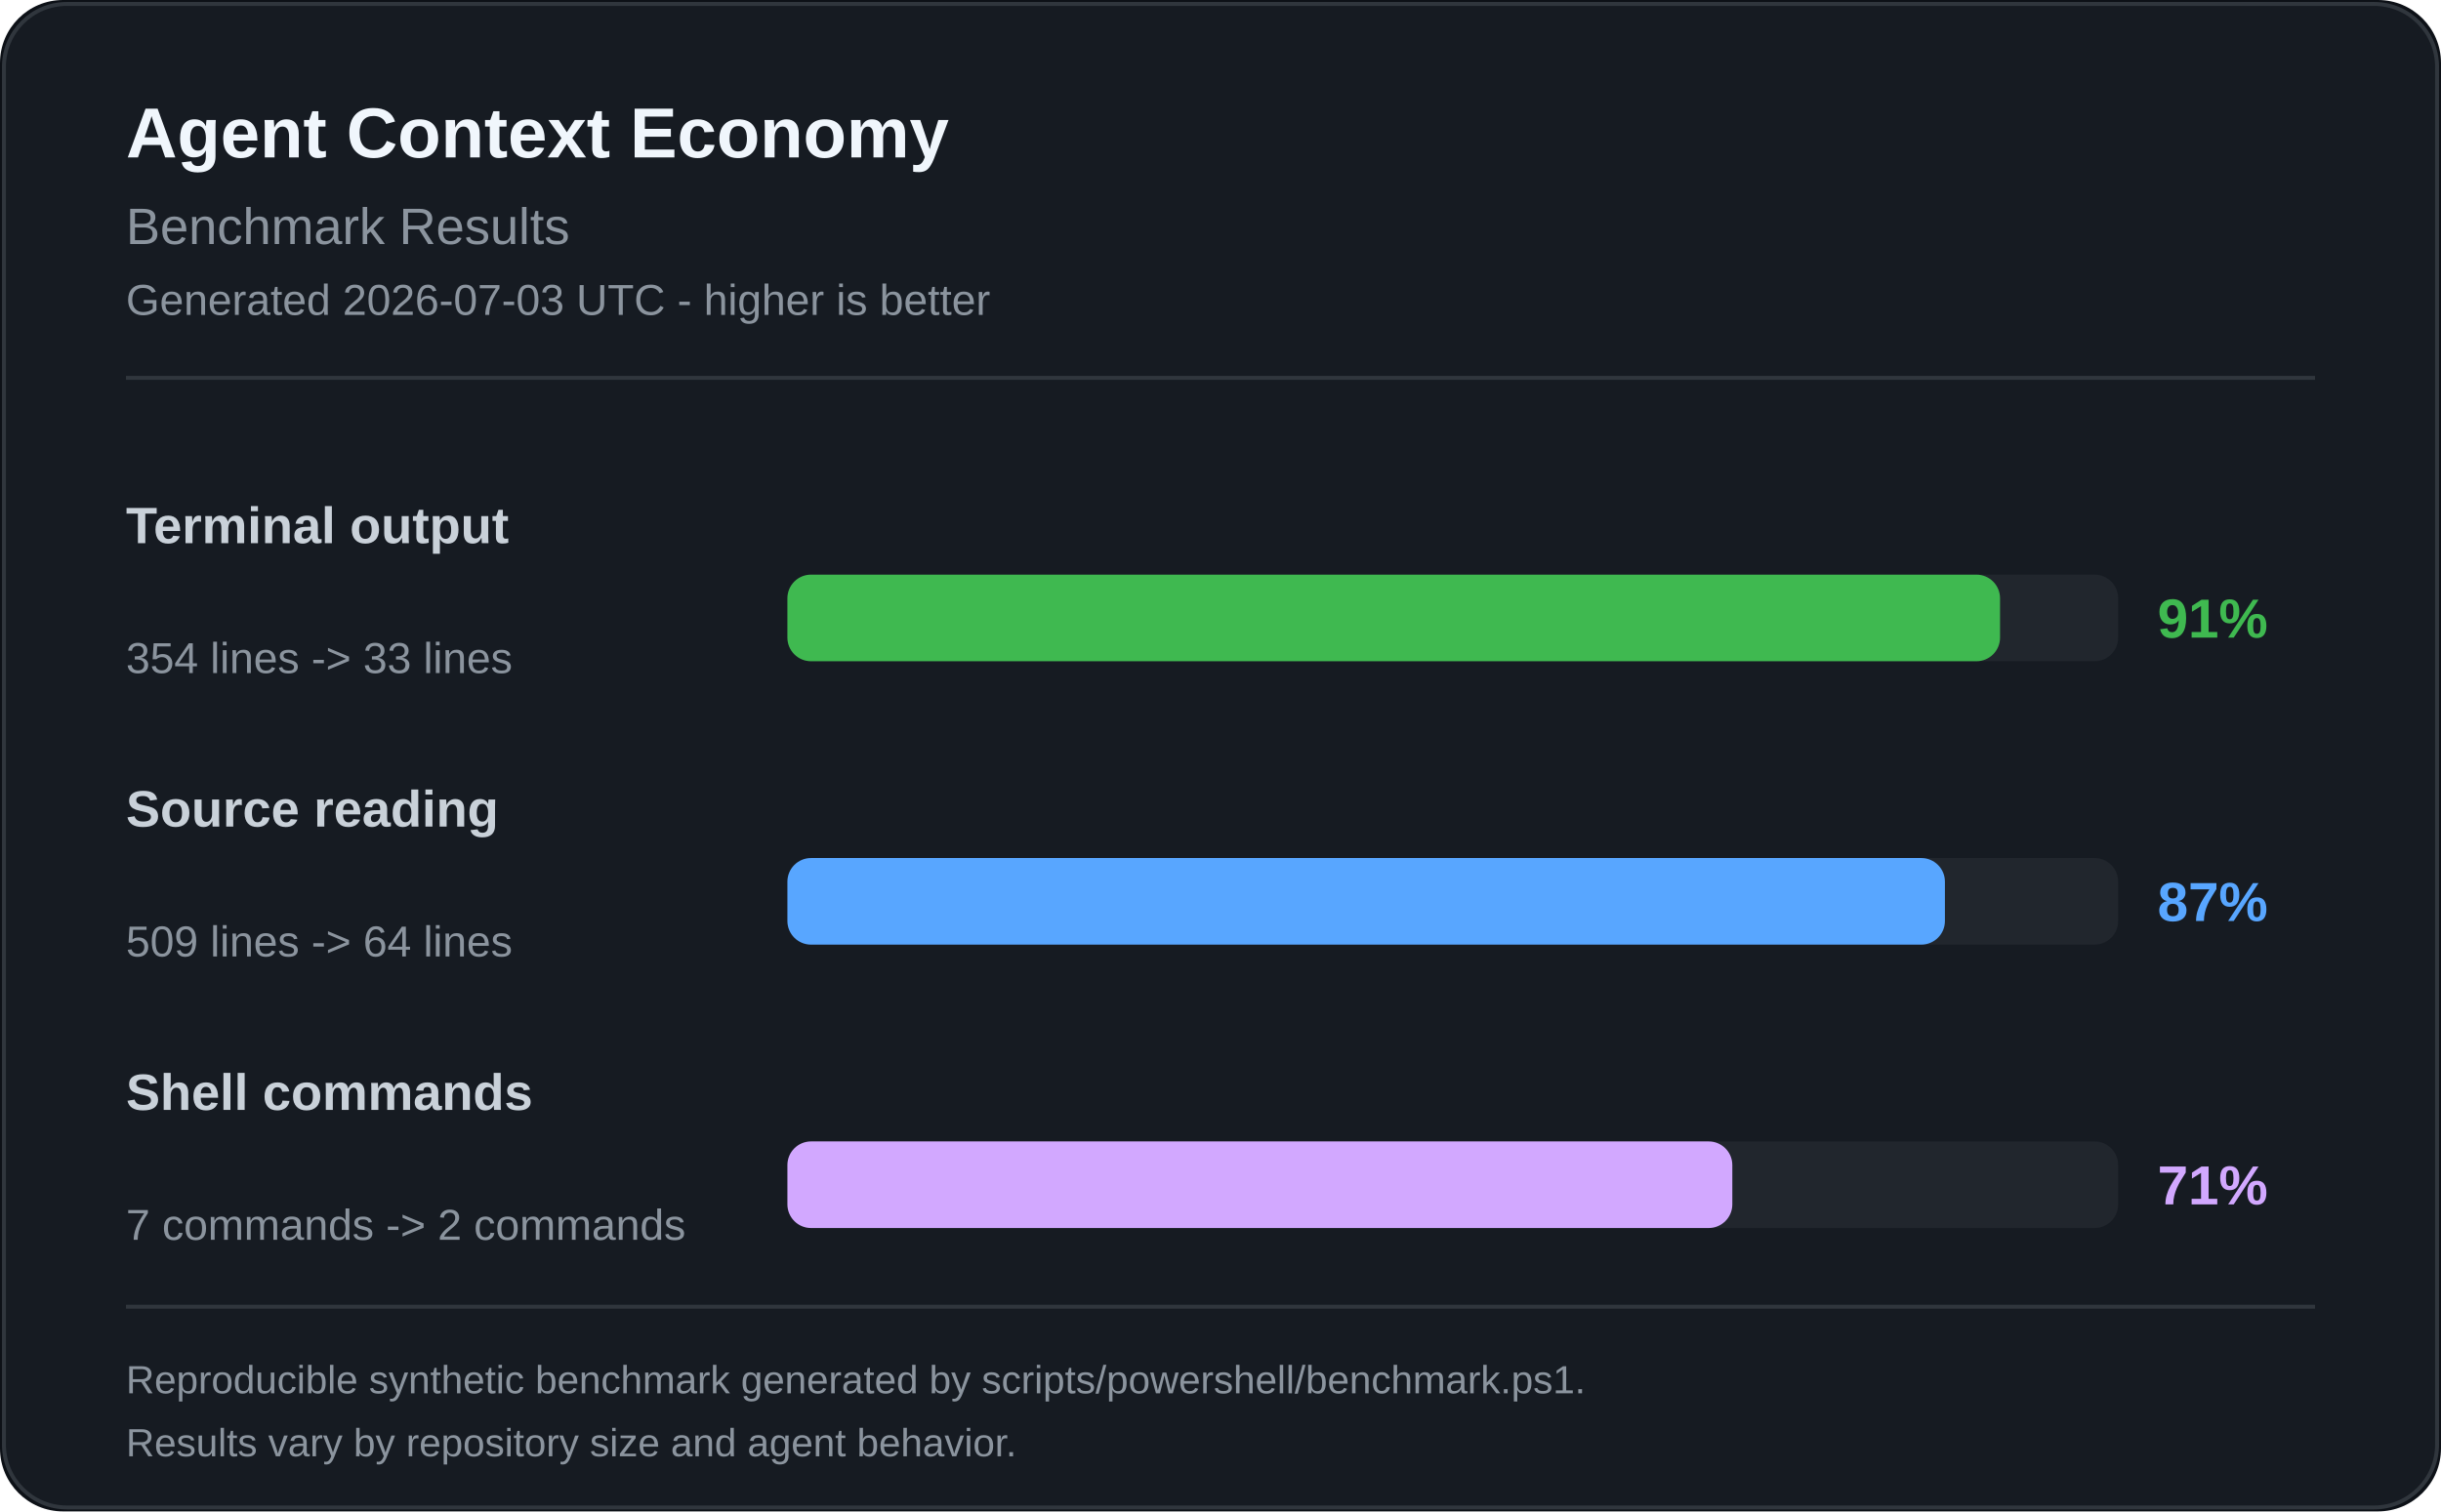
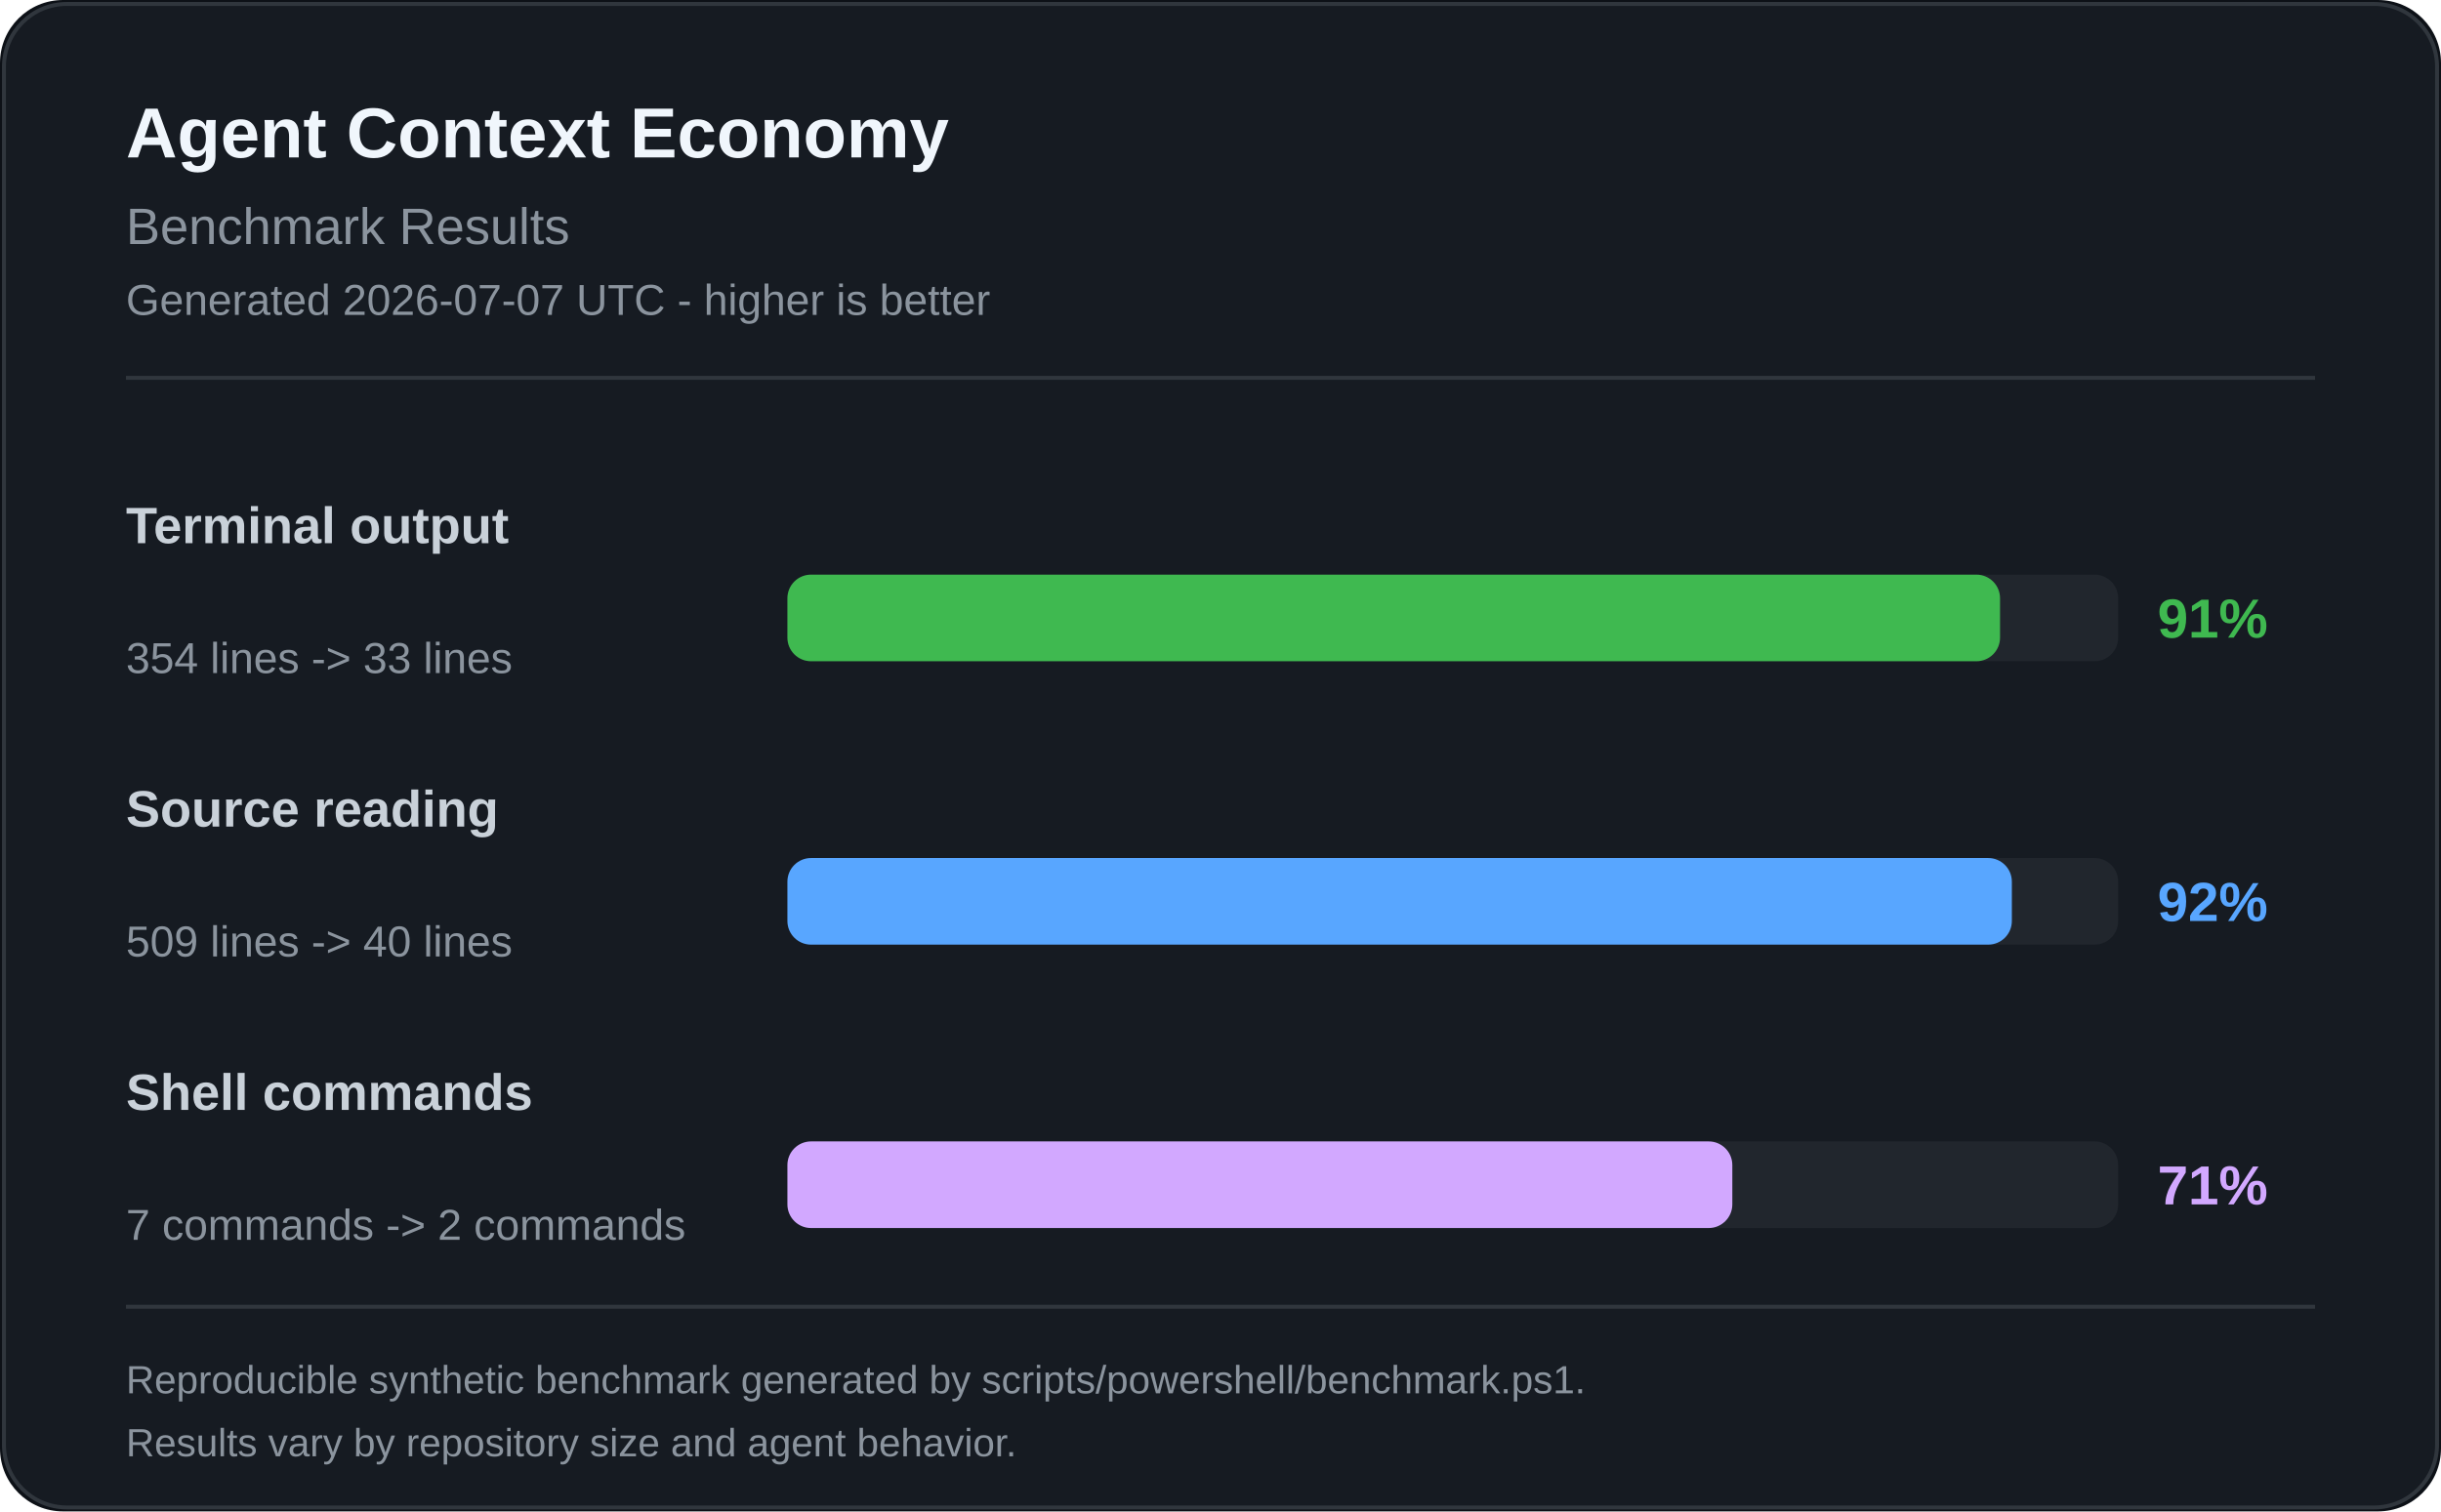
<svg xmlns="http://www.w3.org/2000/svg" width="620" height="384" viewBox="0 0 620 384" role="img" aria-labelledby="title description">
  <rect width="620" height="384" rx="16" fill="#0d1117" />
  <rect x="1" y="1" width="618" height="382" rx="16" fill="#161b22" stroke="#30363d" />
  <g font-family="Segoe UI, Arial, sans-serif">
    <text x="32" y="40" fill="#f0f6fc" font-size="18" font-weight="700">Agent Context Economy</text>
    <text x="32" y="62" fill="#8b949e" font-size="13">Benchmark Results</text>
-     <text x="32" y="80" fill="#8b949e" font-size="11">Generated 2026-07-03 UTC - higher is better</text>
+     <text x="32" y="80" fill="#8b949e" font-size="11">Generated 2026-07-07 UTC - higher is better</text>
    <line x1="32" y1="96" x2="588" y2="96" stroke="#30363d" />
    <text x="32" y="138" fill="#c9d1d9" font-size="13" font-weight="600">Terminal output</text>
    <text x="32" y="171" fill="#8b949e" font-size="11">354 lines -&gt; 33 lines</text>
    <rect x="200" y="146" width="338" height="22" rx="6" fill="#21262d" />
    <rect x="200" y="146" width="308" height="22" rx="6" fill="#3fb950" />
    <text x="548" y="162" fill="#3fb950" font-size="14" font-weight="700">91%</text>
    <text x="32" y="210" fill="#c9d1d9" font-size="13" font-weight="600">Source reading</text>
-     <text x="32" y="243" fill="#8b949e" font-size="11">509 lines -&gt; 64 lines</text>
+     <text x="32" y="243" fill="#8b949e" font-size="11">509 lines -&gt; 40 lines</text>
    <rect x="200" y="218" width="338" height="22" rx="6" fill="#21262d" />
-     <rect x="200" y="218" width="294" height="22" rx="6" fill="#58a6ff" />
-     <text x="548" y="234" fill="#58a6ff" font-size="14" font-weight="700">87%</text>
+     <rect x="200" y="218" width="311" height="22" rx="6" fill="#58a6ff" />
+     <text x="548" y="234" fill="#58a6ff" font-size="14" font-weight="700">92%</text>
    <text x="32" y="282" fill="#c9d1d9" font-size="13" font-weight="600">Shell commands</text>
    <text x="32" y="315" fill="#8b949e" font-size="11">7 commands -&gt; 2 commands</text>
    <rect x="200" y="290" width="338" height="22" rx="6" fill="#21262d" />
    <rect x="200" y="290" width="240" height="22" rx="6" fill="#d2a8ff" />
    <text x="548" y="306" fill="#d2a8ff" font-size="14" font-weight="700">71%</text>
    <line x1="32" y1="332" x2="588" y2="332" stroke="#30363d" />
    <text x="32" y="354" fill="#8b949e" font-size="10">Reproducible synthetic benchmark generated by scripts/powershell/benchmark.ps1.</text>
    <text x="32" y="370" fill="#8b949e" font-size="10">Results vary by repository size and agent behavior.</text>
  </g>
</svg>
